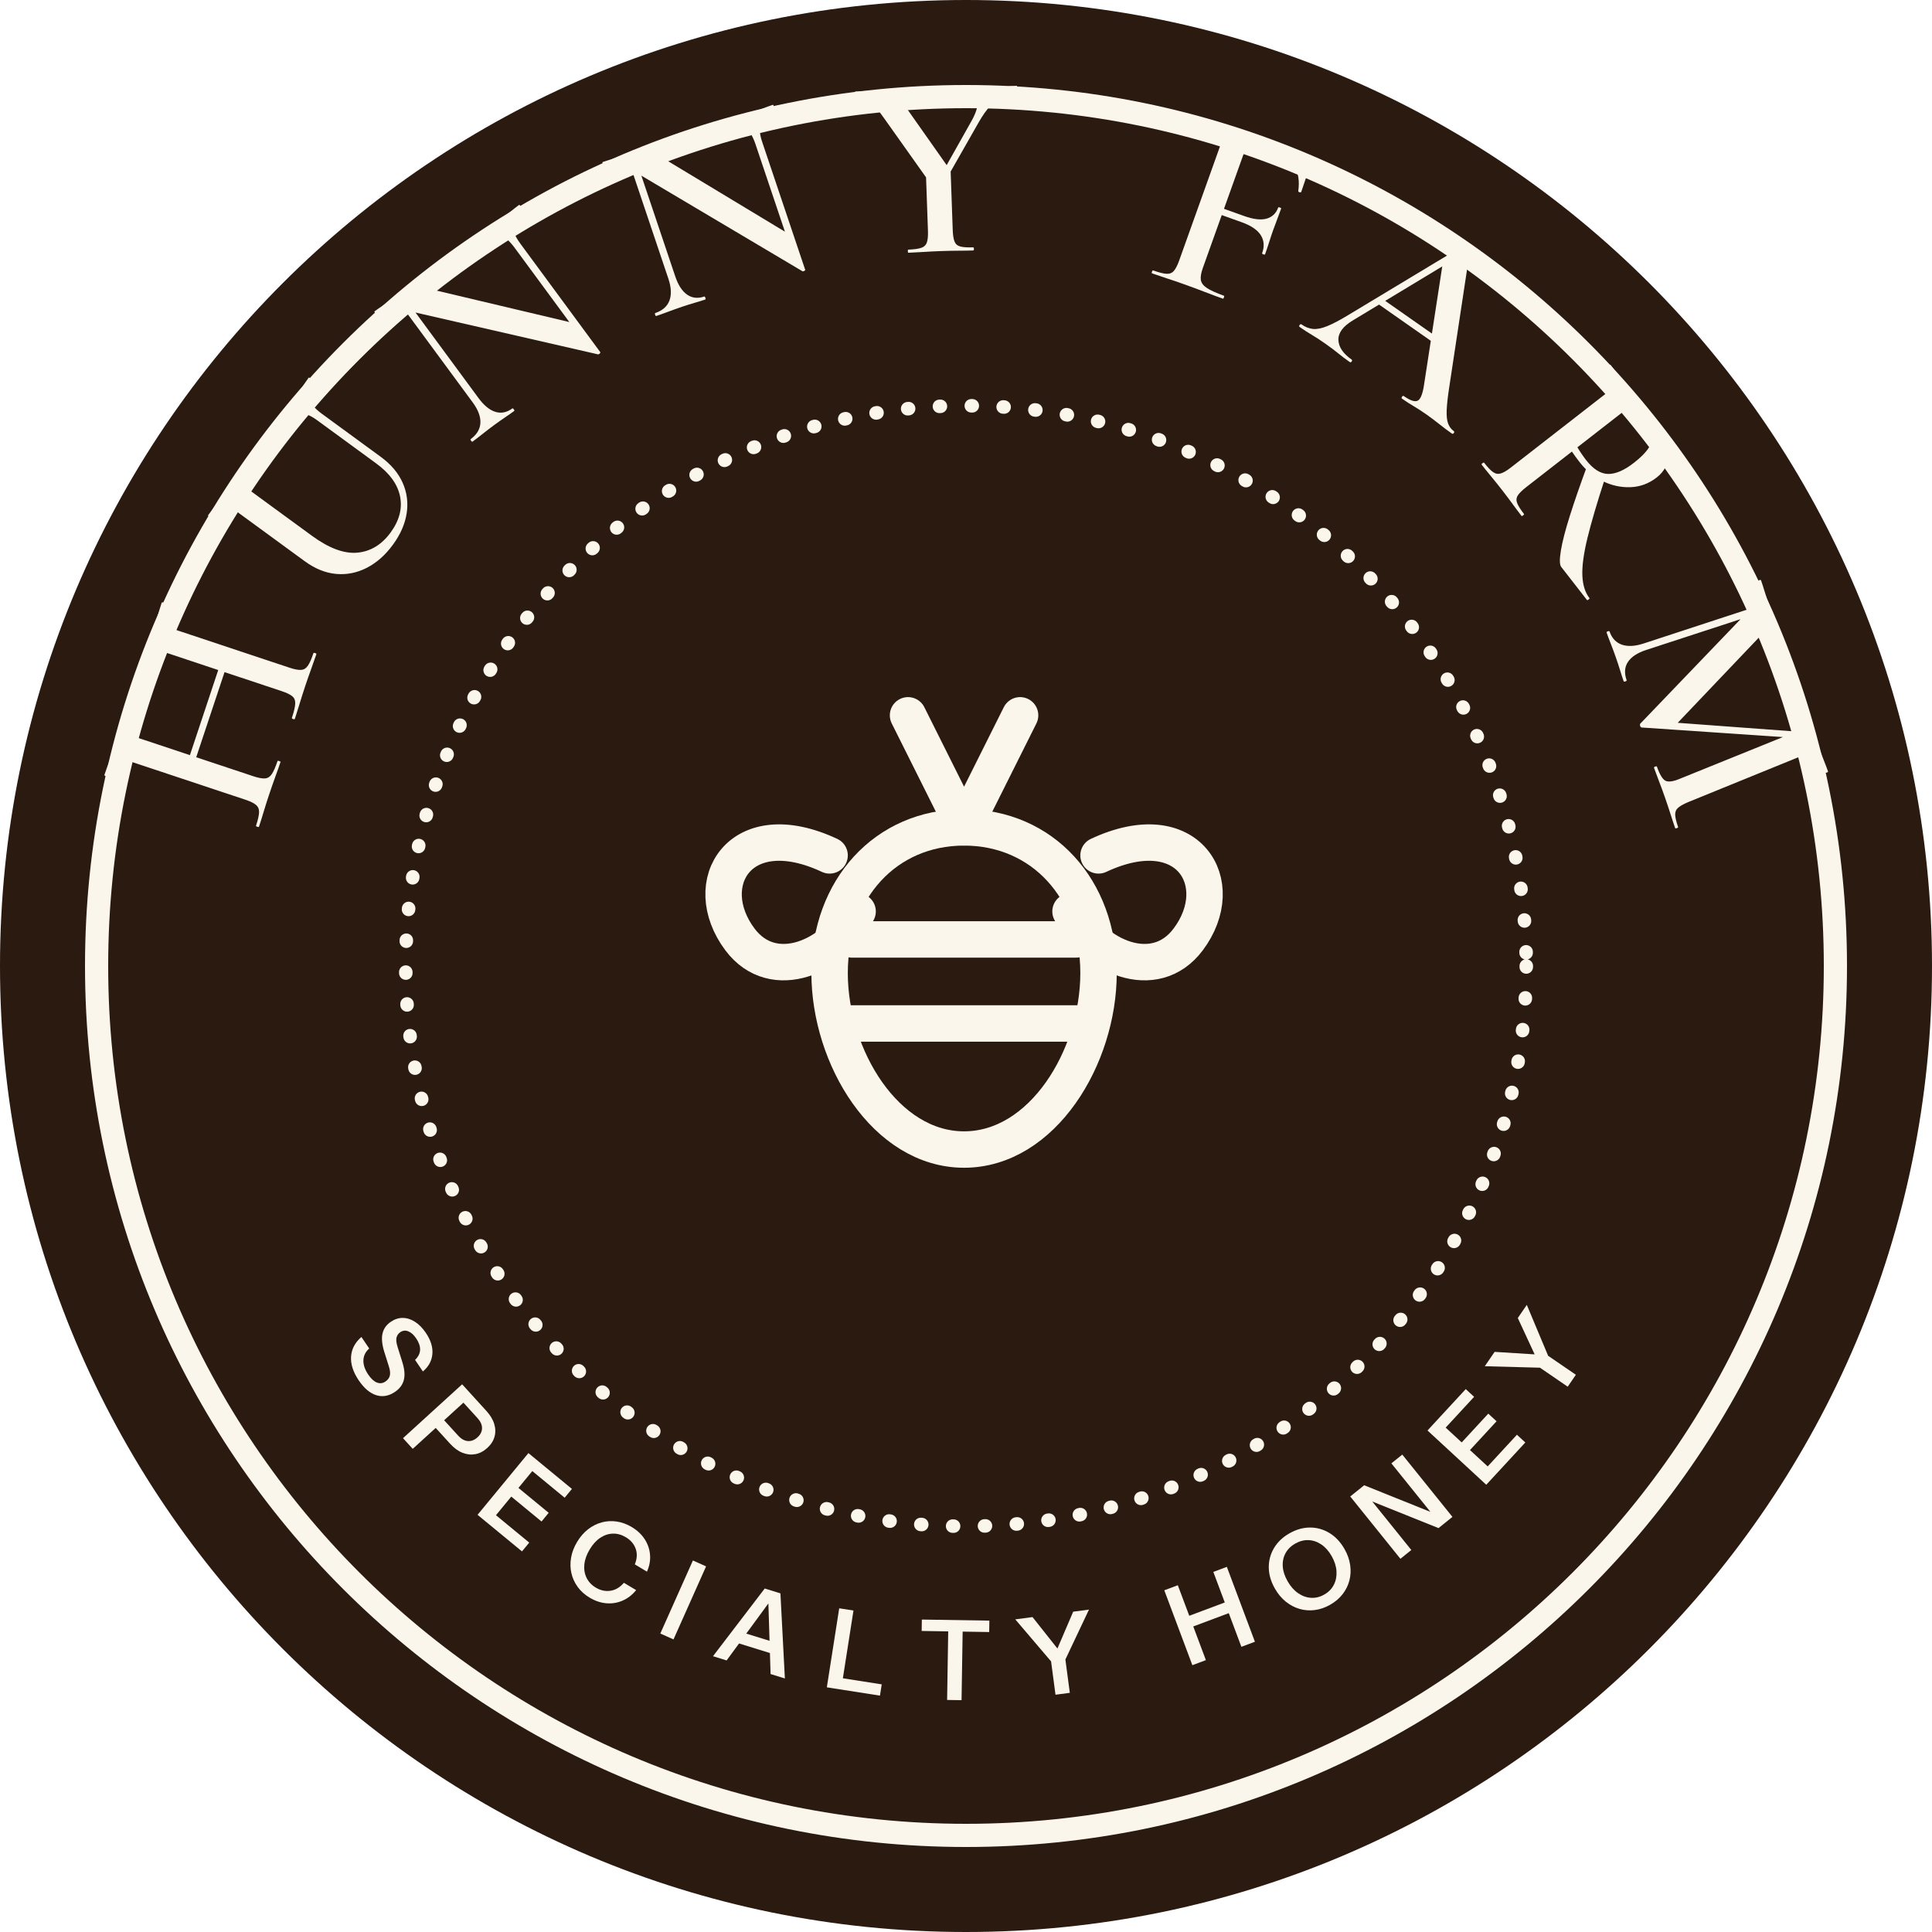
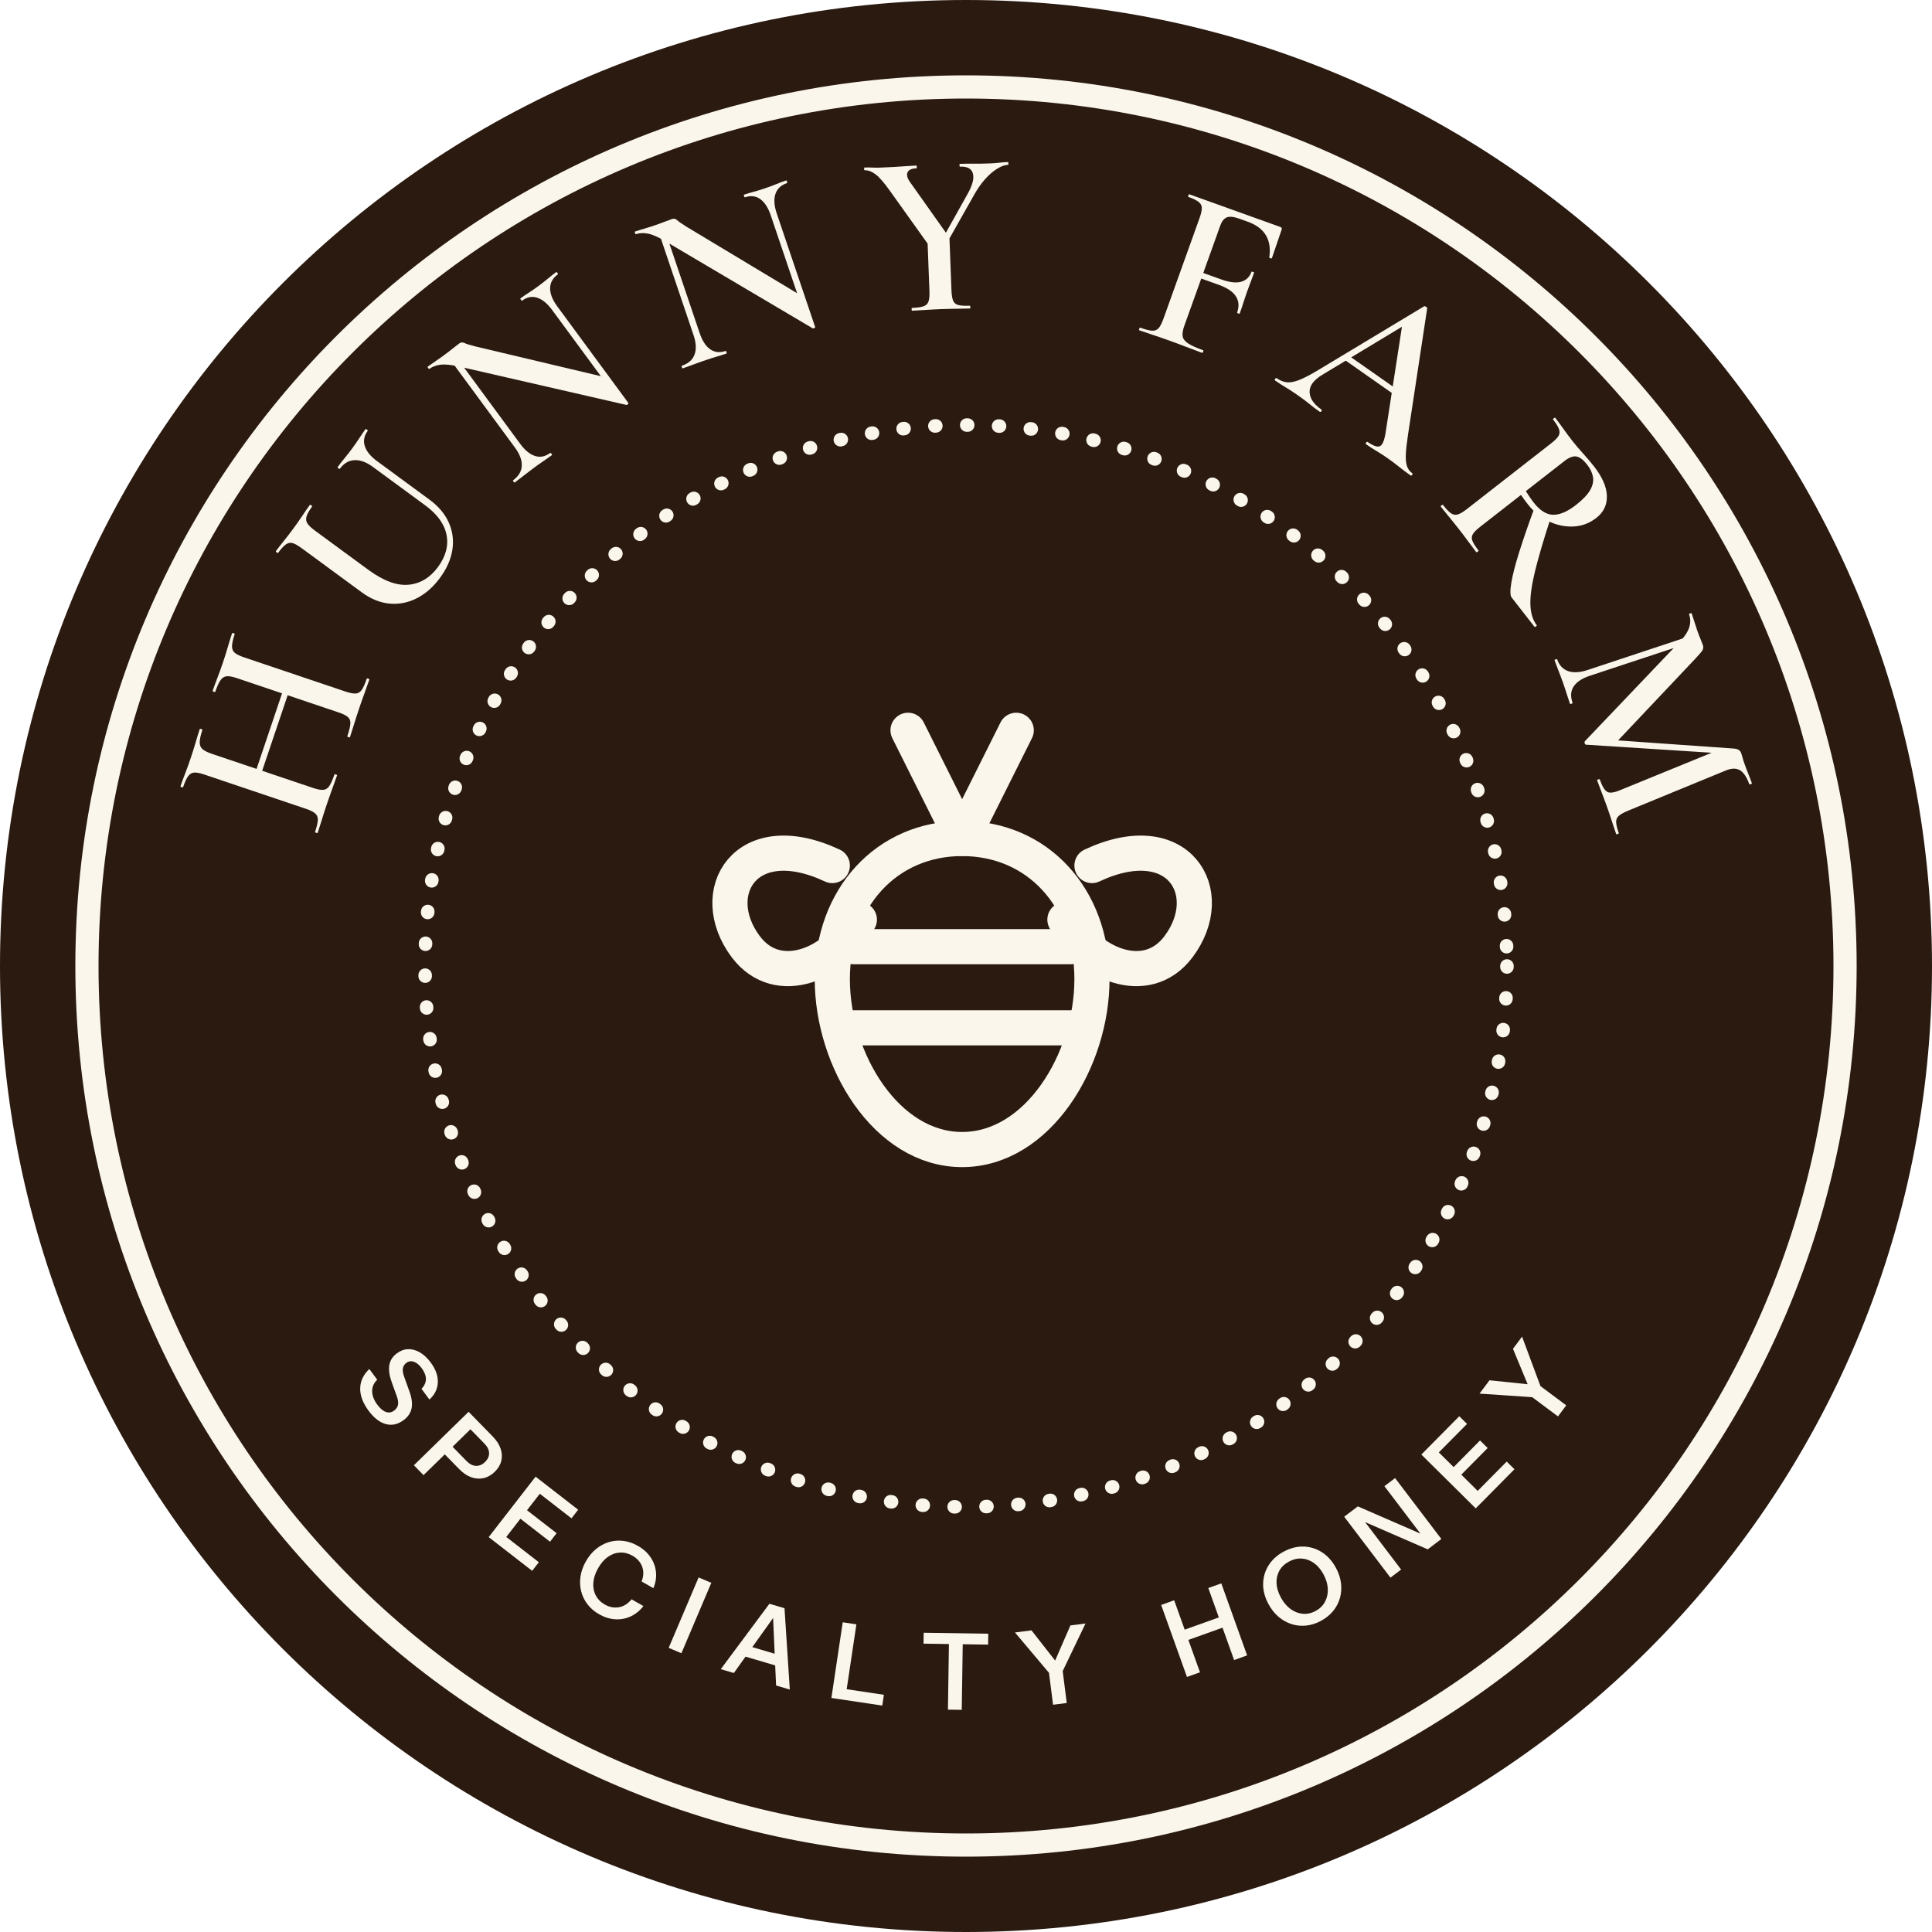
<svg xmlns="http://www.w3.org/2000/svg" viewBox="0 0 200 200" width="200" height="200">
  <circle cx="100" cy="100" r="100" fill="#2A1A10" />
-   <circle cx="100" cy="100" r="90" fill="none" stroke="#FAF6EC" stroke-width="2.4" />
-   <circle cx="100" cy="100" r="58" fill="none" stroke="#FAF6EC" stroke-width="1.4" stroke-dasharray="0.1 3.2" stroke-linecap="round" />
+   <circle cx="100" cy="100" r="91" fill="none" stroke="#FAF6EC" stroke-width="2.4" />
+   <circle cx="100" cy="100" r="56" fill="none" stroke="#FAF6EC" stroke-width="1.4" stroke-dasharray="0.1 3.2" stroke-linecap="round" />
  <g fill="#FAF6EC">
-     <path d="M17.362 67.621Q16.619 67.374 16.186 67.392Q15.753 67.411 15.445 67.823Q15.137 68.234 14.821 69.185Q14.796 69.262 14.642 69.21Q14.488 69.159 14.514 69.082Q14.729 68.436 15.043 67.619Q15.358 66.803 15.722 65.709Q16.019 64.815 16.27 63.931Q16.522 63.048 16.736 62.403Q16.762 62.326 16.916 62.377Q17.069 62.428 17.044 62.505Q16.751 63.385 16.742 63.883Q16.733 64.381 17.054 64.655Q17.375 64.929 18.118 65.176L29.98 69.123Q30.723 69.37 31.157 69.347Q31.592 69.325 31.87 68.916Q32.148 68.508 32.441 67.628Q32.466 67.551 32.62 67.602Q32.774 67.654 32.748 67.73Q32.534 68.375 32.218 69.238Q31.903 70.1 31.605 70.994Q31.242 72.088 30.991 72.926Q30.741 73.763 30.526 74.41Q30.5 74.487 30.347 74.436Q30.193 74.384 30.218 74.308Q30.535 73.357 30.561 72.852Q30.586 72.346 30.251 72.072Q29.915 71.798 29.172 71.551ZM19.881 79.689 19.227 79.472 22.957 68.259 23.611 68.476ZM25.431 82.796 13.569 78.85Q12.826 78.603 12.405 78.629Q11.983 78.656 11.696 79.048Q11.409 79.44 11.117 80.319Q11.094 80.389 10.94 80.338Q10.786 80.286 10.809 80.217Q11.026 79.565 11.338 78.755Q11.65 77.946 11.947 77.054Q12.313 75.954 12.557 75.091Q12.801 74.229 13.026 73.556Q13.043 73.504 13.196 73.556Q13.35 73.607 13.333 73.658Q13.025 74.584 13.025 75.098Q13.024 75.612 13.356 75.898Q13.687 76.185 14.43 76.432L26.241 80.361Q26.984 80.608 27.419 80.583Q27.855 80.557 28.14 80.128Q28.424 79.699 28.73 78.781Q28.747 78.73 28.901 78.781Q29.055 78.832 29.038 78.883Q28.804 79.586 28.5 80.412Q28.197 81.238 27.831 82.339Q27.532 83.237 27.278 84.086Q27.024 84.936 26.807 85.588Q26.79 85.639 26.636 85.588Q26.482 85.537 26.499 85.486Q26.798 84.587 26.818 84.1Q26.838 83.614 26.506 83.329Q26.174 83.044 25.431 82.796Z" />
-     <path d="M32.812 43.49Q31.687 42.668 30.682 42.715Q29.676 42.763 28.975 43.722Q28.939 43.771 28.808 43.676Q28.677 43.58 28.713 43.53Q29.099 43.004 29.541 42.468Q29.982 41.932 30.463 41.275Q30.876 40.71 31.247 40.134Q31.617 39.559 31.955 39.097Q31.987 39.054 32.117 39.149Q32.248 39.245 32.216 39.289Q31.579 40.16 31.878 41.08Q32.176 41.999 33.302 42.821L39.409 47.287Q41.004 48.453 41.678 49.964Q42.352 51.476 42.099 53.132Q41.846 54.788 40.673 56.392Q39.505 57.989 37.981 58.775Q36.456 59.56 34.799 59.413Q33.142 59.265 31.541 58.094L24.525 52.965Q23.893 52.502 23.49 52.389Q23.088 52.276 22.706 52.547Q22.324 52.819 21.811 53.52Q21.767 53.58 21.636 53.484Q21.506 53.389 21.549 53.329Q21.955 52.774 22.484 52.119Q23.014 51.463 23.574 50.697Q24.162 49.892 24.628 49.186Q25.095 48.48 25.48 47.953Q25.528 47.887 25.659 47.983Q25.789 48.079 25.742 48.144Q25.228 48.846 25.103 49.292Q24.977 49.739 25.214 50.101Q25.451 50.463 26.083 50.925L32.293 55.465Q34.943 57.403 36.997 57.211Q39.051 57.018 40.432 55.129Q41.795 53.266 41.413 51.383Q41.032 49.5 38.941 47.972Z" />
-     <path d="M48.935 41.658 41.229 31.194 41.865 30.793 49.54 41.213Q50.38 42.353 51.278 42.634Q52.177 42.915 53.042 42.278Q53.092 42.241 53.188 42.372Q53.284 42.502 53.235 42.539Q52.774 42.878 52.265 43.219Q51.756 43.56 51.165 43.995Q50.549 44.449 49.984 44.899Q49.42 45.348 48.922 45.715Q48.863 45.758 48.767 45.628Q48.67 45.498 48.73 45.454Q49.686 44.749 49.731 43.774Q49.775 42.799 48.935 41.658ZM62.136 36.449Q62.179 36.508 62.087 36.593Q61.994 36.679 61.934 36.689L42.501 32.235Q41.074 31.912 40.289 32.003Q39.505 32.095 38.967 32.491Q38.918 32.527 38.822 32.397Q38.726 32.266 38.775 32.23Q39.192 31.923 39.647 31.622Q40.101 31.32 40.469 31.05Q41.12 30.57 41.636 30.157Q42.151 29.743 42.439 29.531Q42.722 29.323 43.039 29.476Q43.355 29.628 44.335 29.879L59.712 33.522ZM53.854 25.204 62.136 36.449 61.062 36.224 53.266 25.638Q52.426 24.498 51.525 24.201Q50.625 23.905 49.759 24.543Q49.716 24.575 49.62 24.444Q49.524 24.314 49.567 24.282Q50.033 23.939 50.55 23.608Q51.067 23.278 51.658 22.843Q52.221 22.428 52.744 21.992Q53.268 21.557 53.728 21.217Q53.778 21.181 53.874 21.312Q53.97 21.442 53.92 21.478Q53.033 22.132 53.024 23.098Q53.015 24.064 53.854 25.204Z" />
-     <path d="M69.19 28.852 65.047 16.534 65.776 16.346 69.902 28.612Q70.353 29.955 71.123 30.496Q71.893 31.038 72.912 30.696Q72.97 30.676 73.022 30.829Q73.073 30.983 73.015 31.003Q72.473 31.185 71.884 31.354Q71.296 31.524 70.6 31.758Q69.875 32.002 69.2 32.258Q68.525 32.513 67.939 32.71Q67.869 32.734 67.817 32.58Q67.766 32.427 67.835 32.403Q68.961 32.024 69.301 31.109Q69.642 30.194 69.19 28.852ZM83.351 27.922Q83.374 27.992 83.26 28.045Q83.146 28.097 83.086 28.089L65.941 17.914Q64.681 17.17 63.906 17.018Q63.13 16.865 62.498 17.078Q62.439 17.098 62.388 16.944Q62.336 16.791 62.394 16.771Q62.885 16.606 63.41 16.458Q63.935 16.31 64.367 16.164Q65.134 15.907 65.751 15.67Q66.369 15.434 66.708 15.32Q67.04 15.208 67.295 15.45Q67.55 15.692 68.407 16.23L81.937 24.395ZM78.899 14.686 83.351 27.922 82.397 27.38 78.206 14.919Q77.754 13.577 76.987 13.019Q76.22 12.462 75.201 12.805Q75.15 12.822 75.098 12.669Q75.047 12.515 75.098 12.498Q75.647 12.314 76.24 12.157Q76.833 12 77.529 11.766Q78.191 11.543 78.823 11.288Q79.454 11.033 79.996 10.851Q80.054 10.831 80.106 10.985Q80.157 11.138 80.099 11.158Q79.054 11.509 78.751 12.426Q78.447 13.343 78.899 14.686Z" />
-     <path d="M97.234 18.452 100.592 12.486Q101.395 11.034 101.159 10.197Q100.923 9.36 99.677 9.404Q99.603 9.407 99.598 9.245Q99.592 9.083 99.665 9.08Q100.484 9.051 101.212 9.066Q101.939 9.081 103.14 9.038Q103.815 9.015 104.232 8.959Q104.649 8.904 105.242 8.883Q105.296 8.881 105.302 9.043Q105.308 9.205 105.254 9.207Q104.677 9.227 103.966 9.673Q103.255 10.119 102.574 10.879Q101.892 11.64 101.317 12.659L97.779 18.869ZM96.115 18.711 91.519 12.237Q90.491 10.769 89.827 10.272Q89.164 9.775 88.576 9.796Q88.495 9.799 88.489 9.637Q88.484 9.475 88.565 9.472Q88.984 9.457 89.443 9.482Q89.902 9.506 90.322 9.491Q91.07 9.465 91.87 9.423Q92.67 9.381 93.382 9.329Q94.095 9.277 94.573 9.26Q94.627 9.258 94.633 9.42Q94.638 9.582 94.584 9.584Q93.713 9.615 93.54 10.079Q93.367 10.544 93.862 11.219L98.224 17.413ZM95.843 17.725 98.399 17.392 98.626 23.814Q98.654 24.597 98.811 24.996Q98.967 25.396 99.406 25.516Q99.846 25.635 100.734 25.604Q100.815 25.601 100.821 25.763Q100.826 25.925 100.745 25.928Q100.066 25.952 99.234 25.954Q98.401 25.956 97.406 25.991Q96.457 26.025 95.589 26.083Q94.722 26.14 94.043 26.164Q93.981 26.166 93.976 26.005Q93.97 25.843 94.031 25.84Q94.92 25.809 95.363 25.658Q95.806 25.508 95.948 25.097Q96.089 24.687 96.062 23.905Z" />
-     <path d="M119.268 28.301Q119.198 28.276 119.253 28.124Q119.307 27.971 119.377 27.996Q120.269 28.315 120.751 28.344Q121.234 28.373 121.517 28.044Q121.8 27.715 122.064 26.978L126.273 15.207Q126.537 14.47 126.531 14.052Q126.525 13.634 126.166 13.348Q125.807 13.062 124.97 12.763Q124.9 12.738 124.955 12.585Q125.01 12.433 125.079 12.457L135.662 16.242Q135.91 16.331 135.828 16.559L134.7 19.875Q134.679 19.933 134.542 19.905Q134.404 19.876 134.395 19.787Q134.619 18.23 133.985 17.199Q133.351 16.168 131.9 15.65L130.865 15.279Q129.934 14.947 129.445 15.136Q128.956 15.326 128.681 16.097L124.517 27.741Q124.244 28.503 124.31 28.971Q124.376 29.439 124.934 29.811Q125.492 30.183 126.699 30.614Q126.757 30.635 126.702 30.788Q126.648 30.94 126.59 30.919Q125.74 30.615 124.758 30.236Q123.777 29.856 122.493 29.397Q121.606 29.08 120.76 28.806Q119.915 28.532 119.268 28.301ZM130.657 26.208Q131.033 25.156 130.511 24.339Q129.99 23.522 128.518 22.996L125.323 21.853L125.555 21.204L128.796 22.363Q130.247 22.882 131.122 22.632Q131.996 22.382 132.32 21.479Q132.338 21.428 132.49 21.482Q132.643 21.537 132.625 21.588Q132.328 22.417 132.153 22.865Q131.979 23.314 131.802 23.808Q131.582 24.423 131.396 25.025Q131.209 25.626 130.962 26.317Q130.937 26.386 130.785 26.332Q130.632 26.277 130.657 26.208Z" />
-     <path d="M142.336 31.233 143.022 30.881 149.215 35.218 148.979 35.884ZM150.487 44.619Q150.592 44.692 150.499 44.825Q150.406 44.958 150.302 44.885Q149.65 44.428 148.981 43.894Q148.311 43.359 147.666 42.907Q146.932 42.393 146.363 42.061Q145.795 41.729 145.133 41.266Q145.045 41.204 145.138 41.071Q145.231 40.938 145.319 41Q146.317 41.699 146.759 41.478Q147.2 41.257 147.413 39.854L149.356 27.226L151.295 26.375L140.025 33.18Q138.507 34.104 138.552 35.198Q138.597 36.293 139.908 37.211Q140.019 37.289 139.926 37.421Q139.833 37.554 139.723 37.477Q139.059 37.012 138.537 36.581Q138.015 36.149 137.175 35.561Q136.337 34.974 135.798 34.663Q135.259 34.351 134.532 33.842Q134.443 33.78 134.536 33.647Q134.629 33.514 134.718 33.576Q135.315 33.995 135.921 34.053Q136.527 34.112 137.399 33.759Q138.271 33.405 139.627 32.581L151.876 25.2Q151.951 25.153 152.112 25.254Q152.273 25.355 152.238 25.453L150.012 40.166Q149.796 41.591 149.76 42.473Q149.724 43.354 149.911 43.85Q150.097 44.346 150.487 44.619Z" />
-     <path d="M161.615 58.685Q161.357 58.353 161.584 56.979Q161.812 55.604 162.518 53.371Q163.224 51.139 164.314 48.187L166.159 49.485Q164.935 53.231 164.341 55.659Q163.747 58.087 163.805 59.566Q163.862 61.045 164.539 61.915Q164.577 61.964 164.449 62.063Q164.321 62.163 164.284 62.114Q163.237 60.769 162.578 59.922Q161.919 59.076 161.615 58.685ZM171.222 43.421Q172.679 45.293 172.725 46.867Q172.77 48.44 171.497 49.431Q170.275 50.381 168.782 50.433Q167.289 50.485 165.903 49.802Q164.516 49.119 163.548 47.875Q163.339 47.606 163.116 47.307Q162.893 47.008 162.724 46.747L157.974 50.444Q157.356 50.925 157.124 51.286Q156.891 51.647 157.054 52.076Q157.217 52.505 157.763 53.206Q157.8 53.255 157.673 53.354Q157.545 53.454 157.507 53.405Q157.085 52.863 156.592 52.185Q156.098 51.507 155.482 50.715Q154.903 49.971 154.355 49.31Q153.806 48.649 153.384 48.106Q153.339 48.048 153.466 47.949Q153.594 47.849 153.639 47.907Q154.185 48.609 154.561 48.872Q154.937 49.135 155.355 49.012Q155.772 48.89 156.39 48.409L166.256 40.732Q166.874 40.251 167.094 39.895Q167.313 39.539 167.163 39.105Q167.013 38.671 166.467 37.969Q166.43 37.921 166.557 37.821Q166.685 37.722 166.723 37.77Q167.14 38.307 167.628 38.999Q168.115 39.691 168.694 40.435Q169.232 41.126 169.957 41.927Q170.683 42.728 171.222 43.421ZM169.126 47.921Q170.354 46.966 170.797 46.159Q171.239 45.353 171.101 44.633Q170.963 43.914 170.429 43.227Q169.784 42.399 169.199 42.282Q168.613 42.165 167.797 42.8L163.291 46.306Q163.487 46.633 163.733 46.993Q163.979 47.354 164.183 47.615Q165.284 49.031 166.453 49.062Q167.621 49.092 169.126 47.921Z" />
-     <path d="M170.162 66.609 182.515 62.564 182.706 63.272 170.4 67.288Q169.054 67.731 168.527 68.52Q167.999 69.31 168.388 70.417Q168.412 70.487 168.259 70.54Q168.106 70.594 168.082 70.525Q167.885 69.964 167.704 69.366Q167.523 68.767 167.266 68.035Q167 67.276 166.752 66.65Q166.504 66.025 166.313 65.478Q166.288 65.409 166.441 65.355Q166.594 65.302 166.618 65.371Q166.987 66.423 167.902 66.738Q168.817 67.052 170.162 66.609ZM173.718 85.62Q173.739 85.678 173.586 85.732Q173.433 85.785 173.413 85.727Q173.185 85.079 172.925 84.254Q172.664 83.428 172.35 82.532Q172.034 81.631 171.737 80.867Q171.441 80.103 171.22 79.475Q171.196 79.406 171.349 79.352Q171.502 79.299 171.526 79.368Q171.954 80.587 172.408 80.821Q172.862 81.056 173.933 80.603L185.396 75.965L187.535 76.501L169.961 75.312Q169.85 75.322 169.791 75.153Q169.731 74.984 169.816 74.897L181.027 63.217Q182.511 61.657 181.994 60.18Q181.969 60.111 182.122 60.057Q182.275 60.004 182.3 60.073Q182.472 60.566 182.638 61.119Q182.803 61.672 182.934 62.044Q183.136 62.623 183.318 63.058Q183.499 63.493 183.585 63.739Q183.71 64.095 183.53 64.377Q183.351 64.658 182.671 65.375L173.458 75.054L171.113 74.635L187.105 75.817Q187.492 75.845 187.705 75.972Q187.919 76.099 188.01 76.358Q188.087 76.578 188.157 76.86Q188.227 77.142 188.357 77.51Q188.628 78.283 188.838 78.802Q189.049 79.321 189.235 79.854Q189.26 79.923 189.107 79.977Q188.954 80.03 188.93 79.961Q188.511 78.768 187.877 78.363Q187.243 77.959 186.225 78.365L174.783 83.024Q174.059 83.328 173.728 83.609Q173.398 83.89 173.414 84.345Q173.431 84.8 173.718 85.62Z" />
-     <path d="M37.142 142.903Q36.269 141.614 36.341 140.443Q36.413 139.271 37.413 138.403L38.221 139.597Q37.644 140.104 37.62 140.814Q37.597 141.525 38.122 142.299Q38.556 142.94 39.018 143.12Q39.481 143.3 39.896 143.018Q40.274 142.762 40.358 142.395Q40.443 142.027 40.252 141.439L39.784 139.955Q39.429 138.816 39.595 138.059Q39.761 137.303 40.465 136.826Q41.062 136.422 41.704 136.431Q42.347 136.44 42.962 136.834Q43.576 137.228 44.079 137.97Q44.853 139.113 44.759 140.172Q44.664 141.232 43.777 141.972L42.968 140.779Q43.471 140.285 43.488 139.73Q43.506 139.174 43.084 138.552Q42.706 137.993 42.267 137.818Q41.829 137.643 41.445 137.903Q41.137 138.112 41.048 138.459Q40.96 138.806 41.16 139.444L41.636 140.959Q41.997 142.086 41.809 142.838Q41.622 143.59 40.892 144.084Q39.921 144.742 38.941 144.427Q37.961 144.112 37.142 142.903Z" />
-     <path d="M41.72 148.879 47.84 143.302 50.345 146.051Q50.956 146.722 51.163 147.41Q51.37 148.098 51.19 148.737Q51.009 149.376 50.443 149.892Q49.876 150.409 49.214 150.533Q48.551 150.656 47.88 150.392Q47.208 150.127 46.601 149.461L44.882 147.574L45.755 146.779L47.425 148.612Q47.905 149.139 48.435 149.178Q48.965 149.216 49.43 148.792Q49.895 148.369 49.9 147.846Q49.906 147.322 49.423 146.792L47.974 145.203L42.727 149.984Z" />
-     <path d="M49.437 156.814 54.701 150.423 55.855 151.373 50.591 157.765ZM49.988 157.268 50.738 156.356 54.786 159.69 54.035 160.601ZM52.325 154.43 53.065 153.53 56.8 156.606 56.059 157.506ZM54.501 151.788 55.252 150.876 59.205 154.132 58.454 155.044Z" />
-     <path d="M61.035 165.386Q60.279 164.932 59.802 164.278Q59.325 163.623 59.15 162.85Q58.974 162.076 59.118 161.248Q59.261 160.42 59.74 159.621Q60.219 158.822 60.872 158.313Q61.526 157.805 62.287 157.597Q63.048 157.39 63.847 157.509Q64.645 157.627 65.408 158.085Q66.259 158.595 66.74 159.34Q67.221 160.084 67.292 160.953Q67.363 161.823 66.973 162.697L65.717 161.944Q66.071 161.07 65.807 160.329Q65.543 159.588 64.791 159.136Q64.136 158.744 63.452 158.76Q62.767 158.777 62.145 159.188Q61.523 159.599 61.046 160.395Q60.565 161.197 60.491 161.955Q60.416 162.713 60.722 163.336Q61.027 163.96 61.678 164.35Q62.411 164.789 63.192 164.676Q63.973 164.563 64.585 163.849L65.854 164.609Q65.246 165.354 64.443 165.699Q63.639 166.044 62.761 165.969Q61.883 165.894 61.035 165.386Z" />
-     <path d="M68.356 169.103 71.729 161.541 73.094 162.15 69.721 169.712Z" />
-     <path d="M73.809 171.45 79.165 164.441 80.395 164.822 75.219 171.887ZM79.77 173.296 79.498 164.544 80.79 164.944 81.25 173.754ZM76.272 168.806 80.608 170.148 80.254 171.291 75.919 169.949Z" />
-     <path d="M85.594 174.67 86.875 166.49 88.352 166.721 87.071 174.901ZM86.298 174.78 86.481 173.614 91.275 174.365 91.093 175.532Z" />
-     <path d="M98.045 175.979 98.158 168.88 95.41 168.836 95.429 167.656 102.42 167.767 102.401 168.948 99.653 168.904 99.54 176.002Z" />
-     <path d="M109.265 175.437 108.807 171.986 105.101 167.637 106.887 167.4 109.958 171.277 109.152 171.384 111.097 166.841 112.731 166.624 110.289 171.79 110.747 175.24Z" />
-     <path d="M123.433 172.38 120.527 164.626 121.927 164.102 124.833 171.855ZM128.508 170.478 125.603 162.724 127.003 162.2 129.908 169.953ZM122.38 167.539 127.42 165.65 127.834 166.756 122.794 168.644Z" />
-     <path d="M137.701 166.122Q136.918 166.568 136.106 166.672Q135.293 166.776 134.527 166.553Q133.76 166.33 133.103 165.801Q132.445 165.271 131.976 164.448Q131.356 163.359 131.344 162.271Q131.333 161.184 131.883 160.256Q132.433 159.329 133.476 158.735Q134.538 158.129 135.613 158.13Q136.688 158.13 137.623 158.696Q138.559 159.261 139.182 160.353Q139.647 161.169 139.768 162.005Q139.889 162.84 139.689 163.612Q139.489 164.383 138.985 165.03Q138.48 165.678 137.701 166.122ZM137.087 165.069Q137.763 164.683 138.083 164.049Q138.403 163.414 138.352 162.644Q138.302 161.874 137.852 161.085Q137.407 160.306 136.785 159.884Q136.163 159.462 135.464 159.433Q134.766 159.403 134.08 159.794Q133.4 160.181 133.072 160.797Q132.743 161.412 132.791 162.155Q132.839 162.897 133.289 163.686Q133.745 164.486 134.376 164.922Q135.007 165.359 135.712 165.405Q136.418 165.45 137.087 165.069Z" />
-     <path d="M144.97 161.365 139.777 154.915 141.219 153.754 148.878 156.83 148.612 157.172 144.035 151.487 145.164 150.579 150.356 157.028 148.914 158.189 141.255 155.113 141.521 154.771 146.099 160.456Z" />
-     <path d="M153.857 153.701 147.775 148.084 148.789 146.985 154.872 152.603ZM154.341 153.178 153.474 152.377 157.032 148.524 157.899 149.325ZM151.641 150.684 150.784 149.893 154.067 146.339 154.923 147.13ZM149.126 148.361 148.258 147.56 151.733 143.798 152.6 144.599Z" />
-     <path d="M162.289 143.55 159.417 141.584 153.705 141.431 154.723 139.945 159.659 140.253 159.2 140.924 157.122 136.44 158.054 135.08 160.262 140.35 163.134 142.316Z" />
+     <path d="M24.556 70.21Q23.896 69.987 23.512 70.002Q23.127 70.017 22.852 70.382Q22.577 70.747 22.292 71.59Q22.269 71.659 22.133 71.613Q21.996 71.567 22.019 71.498Q22.213 70.924 22.495 70.2Q22.777 69.475 23.105 68.504Q23.373 67.711 23.599 66.926Q23.826 66.142 24.019 65.569Q24.042 65.501 24.178 65.547Q24.315 65.593 24.292 65.661Q24.028 66.442 24.018 66.885Q24.008 67.327 24.293 67.572Q24.578 67.817 25.237 68.039L35.767 71.59Q36.426 71.813 36.812 71.794Q37.198 71.776 37.447 71.413Q37.696 71.051 37.959 70.271Q37.982 70.202 38.119 70.248Q38.255 70.294 38.232 70.363Q38.039 70.935 37.756 71.7Q37.472 72.466 37.205 73.259Q36.877 74.23 36.652 74.974Q36.426 75.718 36.233 76.292Q36.21 76.36 36.073 76.314Q35.937 76.268 35.96 76.2Q36.244 75.356 36.269 74.907Q36.294 74.458 35.997 74.213Q35.699 73.968 35.04 73.746ZM26.751 80.946 26.171 80.75 29.527 70.797 30.108 70.993ZM31.673 83.728 21.144 80.177Q20.484 79.955 20.11 79.977Q19.735 79.999 19.478 80.347Q19.222 80.694 18.959 81.474Q18.938 81.536 18.802 81.49Q18.665 81.444 18.686 81.382Q18.881 80.803 19.161 80.085Q19.442 79.367 19.708 78.575Q20.038 77.598 20.258 76.833Q20.478 76.067 20.68 75.469Q20.695 75.424 20.832 75.47Q20.968 75.516 20.953 75.561Q20.676 76.383 20.674 76.84Q20.671 77.297 20.965 77.553Q21.259 77.808 21.918 78.031L32.402 81.566Q33.062 81.789 33.449 81.767Q33.836 81.746 34.091 81.366Q34.346 80.986 34.621 80.171Q34.636 80.125 34.772 80.171Q34.909 80.217 34.894 80.263Q34.683 80.887 34.41 81.62Q34.138 82.353 33.808 83.33Q33.54 84.127 33.311 84.881Q33.081 85.636 32.886 86.215Q32.871 86.26 32.734 86.214Q32.598 86.168 32.613 86.123Q32.883 85.324 32.902 84.892Q32.921 84.46 32.627 84.205Q32.333 83.95 31.673 83.728Z" />
+     <path d="M38.593 48.328Q37.594 47.595 36.7 47.635Q35.806 47.675 35.181 48.527Q35.149 48.571 35.033 48.485Q34.917 48.4 34.949 48.356Q35.292 47.888 35.686 47.413Q36.08 46.938 36.509 46.354Q36.876 45.853 37.207 45.342Q37.538 44.831 37.838 44.422Q37.867 44.383 37.983 44.468Q38.099 44.553 38.071 44.592Q37.502 45.366 37.766 46.183Q38.03 47.001 39.029 47.734L44.449 51.715Q45.865 52.755 46.461 54.099Q47.057 55.444 46.829 56.916Q46.601 58.387 45.556 59.811Q44.515 61.229 43.158 61.924Q41.801 62.619 40.328 62.485Q38.856 62.351 37.435 61.307L31.208 56.734Q30.647 56.322 30.29 56.221Q29.932 56.12 29.592 56.36Q29.252 56.6 28.794 57.223Q28.756 57.276 28.64 57.191Q28.523 57.105 28.562 57.053Q28.924 56.56 29.396 55.979Q29.868 55.397 30.367 54.716Q30.891 54.003 31.307 53.376Q31.723 52.749 32.066 52.281Q32.109 52.223 32.225 52.308Q32.341 52.393 32.299 52.451Q31.841 53.074 31.729 53.471Q31.616 53.868 31.826 54.19Q32.036 54.512 32.597 54.924L38.108 58.971Q40.461 60.699 42.287 60.532Q44.113 60.365 45.344 58.688Q46.558 57.035 46.223 55.36Q45.888 53.686 44.032 52.323Z" />
+     <path d="M53.309 46.336 46.461 37.033 47.027 36.676 53.846 45.941Q54.592 46.955 55.391 47.205Q56.189 47.455 56.959 46.888Q57.003 46.856 57.088 46.972Q57.174 47.088 57.13 47.12Q56.721 47.421 56.268 47.725Q55.816 48.028 55.29 48.414Q54.742 48.818 54.24 49.217Q53.738 49.616 53.295 49.942Q53.243 49.981 53.157 49.865Q53.072 49.749 53.125 49.71Q53.975 49.084 54.015 48.217Q54.055 47.35 53.309 46.336ZM65.044 41.71Q65.083 41.762 65 41.838Q64.918 41.914 64.865 41.923L47.592 37.959Q46.324 37.671 45.626 37.752Q44.929 37.833 44.451 38.185Q44.407 38.217 44.321 38.101Q44.236 37.985 44.28 37.953Q44.651 37.68 45.055 37.412Q45.459 37.145 45.786 36.904Q46.365 36.478 46.823 36.111Q47.282 35.744 47.538 35.555Q47.789 35.37 48.07 35.506Q48.352 35.642 49.223 35.865L62.89 39.107ZM57.686 31.712 65.044 41.71 64.09 41.51 57.162 32.097Q56.416 31.084 55.616 30.82Q54.816 30.556 54.046 31.123Q54.007 31.151 53.922 31.035Q53.836 30.92 53.875 30.891Q54.29 30.586 54.749 30.292Q55.209 29.999 55.734 29.612Q56.235 29.244 56.7 28.857Q57.165 28.469 57.575 28.168Q57.619 28.136 57.704 28.252Q57.789 28.368 57.745 28.4Q56.956 28.981 56.948 29.84Q56.94 30.698 57.686 31.712Z" />
+     <path d="M71.797 34.697 68.096 23.754 68.744 23.586 72.429 34.483Q72.833 35.676 73.518 36.156Q74.203 36.637 75.108 36.331Q75.16 36.313 75.206 36.45Q75.252 36.586 75.2 36.604Q74.719 36.766 74.196 36.918Q73.672 37.07 73.055 37.279Q72.41 37.497 71.811 37.725Q71.211 37.953 70.69 38.129Q70.628 38.15 70.582 38.013Q70.536 37.877 70.598 37.856Q71.598 37.518 71.899 36.704Q72.2 35.89 71.797 34.697ZM84.383 33.85Q84.404 33.912 84.302 33.959Q84.201 34.006 84.148 33.999L68.893 24.98Q67.772 24.32 67.082 24.186Q66.393 24.052 65.831 24.242Q65.779 24.259 65.733 24.123Q65.687 23.986 65.739 23.969Q66.175 23.821 66.641 23.689Q67.107 23.557 67.492 23.427Q68.172 23.196 68.721 22.986Q69.269 22.775 69.571 22.673Q69.866 22.573 70.093 22.788Q70.32 23.002 71.082 23.479L83.121 30.717ZM80.406 22.091 84.383 33.85 83.535 33.37 79.791 22.299Q79.387 21.107 78.705 20.613Q78.022 20.119 77.117 20.425Q77.071 20.44 77.025 20.304Q76.979 20.168 77.024 20.152Q77.512 19.987 78.039 19.847Q78.566 19.707 79.184 19.498Q79.773 19.299 80.334 19.071Q80.894 18.843 81.376 18.68Q81.428 18.663 81.474 18.799Q81.52 18.936 81.468 18.953Q80.54 19.267 80.271 20.083Q80.003 20.899 80.406 22.091Z" />
+     <path d="M97.244 25.3 100.213 19.988Q100.923 18.695 100.711 17.952Q100.499 17.208 99.392 17.251Q99.326 17.253 99.321 17.109Q99.315 16.965 99.381 16.963Q100.109 16.935 100.755 16.946Q101.402 16.958 102.469 16.917Q103.069 16.894 103.439 16.844Q103.81 16.794 104.337 16.773Q104.385 16.772 104.391 16.915Q104.396 17.059 104.348 17.061Q103.836 17.081 103.205 17.479Q102.574 17.877 101.97 18.555Q101.367 19.232 100.858 20.14L97.729 25.669ZM96.249 25.533 92.148 19.79Q91.23 18.488 90.639 18.048Q90.048 17.608 89.525 17.628Q89.453 17.631 89.448 17.487Q89.442 17.343 89.514 17.34Q89.887 17.326 90.295 17.347Q90.704 17.367 91.077 17.353Q91.742 17.327 92.452 17.288Q93.163 17.249 93.796 17.201Q94.43 17.152 94.855 17.136Q94.903 17.134 94.908 17.278Q94.914 17.422 94.866 17.424Q94.091 17.454 93.938 17.867Q93.786 18.281 94.228 18.879L98.121 24.374ZM96.006 24.658 98.277 24.355 98.495 30.062Q98.522 30.758 98.662 31.113Q98.803 31.468 99.193 31.573Q99.584 31.678 100.374 31.648Q100.446 31.645 100.451 31.789Q100.457 31.933 100.385 31.936Q99.781 31.959 99.041 31.963Q98.301 31.967 97.416 32.001Q96.573 32.033 95.802 32.087Q95.031 32.14 94.427 32.163Q94.373 32.166 94.367 32.022Q94.362 31.878 94.416 31.876Q95.206 31.845 95.6 31.71Q95.993 31.575 96.118 31.21Q96.243 30.845 96.216 30.15Z" />
+     <path d="M117.943 34.193Q117.881 34.171 117.93 34.036Q117.979 33.9 118.04 33.922Q118.833 34.207 119.262 34.233Q119.691 34.26 119.943 33.967Q120.195 33.675 120.43 33.02L124.182 22.561Q124.417 21.906 124.412 21.535Q124.408 21.163 124.089 20.908Q123.769 20.654 123.026 20.387Q122.964 20.365 123.013 20.229Q123.061 20.094 123.123 20.116L132.527 23.49Q132.747 23.569 132.674 23.772L131.668 26.718Q131.65 26.769 131.528 26.744Q131.406 26.719 131.397 26.639Q131.598 25.256 131.035 24.339Q130.472 23.422 129.184 22.959L128.263 22.629Q127.437 22.333 127.002 22.501Q126.567 22.67 126.321 23.354L122.609 33.7Q122.366 34.378 122.424 34.794Q122.483 35.21 122.978 35.541Q123.474 35.872 124.547 36.257Q124.598 36.275 124.549 36.411Q124.501 36.546 124.449 36.528Q123.694 36.257 122.822 35.918Q121.95 35.58 120.809 35.171Q120.02 34.888 119.269 34.644Q118.518 34.4 117.943 34.193ZM128.069 32.344Q128.404 31.409 127.941 30.682Q127.478 29.955 126.17 29.486L123.332 28.468L123.538 27.891L126.418 28.924Q127.707 29.387 128.485 29.166Q129.263 28.944 129.551 28.141Q129.567 28.096 129.703 28.145Q129.838 28.193 129.822 28.238Q129.558 28.975 129.402 29.374Q129.246 29.772 129.089 30.211Q128.893 30.758 128.726 31.292Q128.56 31.827 128.34 32.441Q128.318 32.502 128.182 32.454Q128.047 32.405 128.069 32.344Z" />
+     <path d="M138.935 37.071 139.546 36.759 145.049 40.616 144.839 41.209ZM146.176 48.974Q146.269 49.039 146.186 49.157Q146.103 49.274 146.011 49.209Q145.432 48.804 144.837 48.328Q144.242 47.852 143.669 47.451Q143.017 46.994 142.511 46.698Q142.006 46.402 141.418 45.99Q141.34 45.935 141.422 45.817Q141.505 45.699 141.583 45.755Q142.47 46.376 142.863 46.18Q143.256 45.984 143.445 44.737L145.177 33.513L146.901 32.757L136.881 38.801Q135.531 39.621 135.57 40.595Q135.61 41.568 136.775 42.384Q136.874 42.453 136.791 42.571Q136.708 42.689 136.61 42.62Q136.021 42.207 135.557 41.823Q135.093 41.44 134.346 40.916Q133.601 40.394 133.123 40.117Q132.644 39.84 131.998 39.387Q131.919 39.332 132.002 39.214Q132.084 39.096 132.163 39.151Q132.693 39.523 133.232 39.576Q133.771 39.628 134.546 39.314Q135.322 39 136.527 38.269L147.418 31.712Q147.485 31.671 147.628 31.761Q147.771 31.851 147.739 31.938L145.755 45.015Q145.563 46.282 145.53 47.065Q145.498 47.849 145.664 48.29Q145.829 48.73 146.176 48.974Z" />
+     <path d="M156.48 61.847Q156.25 61.552 156.451 60.33Q156.652 59.108 157.277 57.123Q157.902 55.138 158.868 52.513L160.51 53.665Q159.425 56.996 158.899 59.155Q158.374 61.314 158.427 62.628Q158.48 63.943 159.082 64.716Q159.116 64.759 159.002 64.847Q158.889 64.936 158.855 64.893Q157.924 63.698 157.337 62.946Q156.751 62.194 156.48 61.847ZM165.004 48.269Q166.301 49.932 166.343 51.331Q166.385 52.729 165.255 53.611Q164.169 54.457 162.842 54.505Q161.515 54.552 160.282 53.946Q159.049 53.341 158.187 52.236Q158.001 51.997 157.802 51.732Q157.604 51.466 157.454 51.235L153.235 54.525Q152.686 54.953 152.48 55.275Q152.274 55.596 152.419 55.977Q152.564 56.358 153.05 56.981Q153.084 57.024 152.97 57.113Q152.856 57.201 152.823 57.158Q152.447 56.677 152.008 56.074Q151.569 55.472 151.02 54.769Q150.505 54.108 150.017 53.521Q149.528 52.934 149.152 52.452Q149.112 52.4 149.226 52.312Q149.339 52.223 149.38 52.275Q149.865 52.898 150.2 53.132Q150.534 53.365 150.905 53.256Q151.276 53.146 151.825 52.718L160.587 45.884Q161.136 45.456 161.331 45.14Q161.525 44.823 161.392 44.437Q161.258 44.051 160.772 43.428Q160.738 43.385 160.852 43.297Q160.966 43.208 160.999 43.251Q161.371 43.728 161.805 44.342Q162.238 44.957 162.753 45.618Q163.232 46.232 163.878 46.943Q164.524 47.654 165.004 48.269ZM163.146 52.272Q164.236 51.421 164.629 50.704Q165.021 49.986 164.898 49.347Q164.774 48.708 164.299 48.098Q163.724 47.362 163.204 47.259Q162.684 47.156 161.959 47.721L157.957 50.842Q158.131 51.132 158.351 51.452Q158.57 51.773 158.751 52.005Q159.732 53.262 160.77 53.288Q161.809 53.314 163.146 52.272Z" />
+     <path d="M164.355 69.356 175.322 65.721 175.494 66.349 164.568 69.958Q163.374 70.356 162.908 71.059Q162.441 71.763 162.79 72.746Q162.812 72.808 162.676 72.856Q162.54 72.904 162.518 72.842Q162.342 72.345 162.179 71.813Q162.016 71.282 161.786 70.632Q161.546 69.958 161.324 69.403Q161.102 68.848 160.93 68.362Q160.908 68.301 161.044 68.253Q161.179 68.205 161.201 68.266Q161.532 69.2 162.346 69.477Q163.16 69.754 164.355 69.356ZM167.576 86.243Q167.594 86.294 167.459 86.342Q167.323 86.39 167.305 86.339Q167.101 85.763 166.866 85.031Q166.632 84.298 166.35 83.502Q166.066 82.703 165.8 82.024Q165.534 81.346 165.336 80.789Q165.315 80.727 165.45 80.679Q165.586 80.631 165.608 80.692Q165.991 81.774 166.396 81.981Q166.801 82.189 167.751 81.782L177.926 77.623L179.829 78.093L164.204 77.092Q164.105 77.101 164.052 76.951Q163.999 76.801 164.073 76.724L174.002 66.306Q175.317 64.914 174.852 63.604Q174.83 63.542 174.966 63.494Q175.101 63.446 175.123 63.507Q175.278 63.945 175.427 64.436Q175.576 64.927 175.693 65.258Q175.875 65.771 176.038 66.158Q176.2 66.544 176.277 66.762Q176.39 67.078 176.231 67.329Q176.072 67.58 175.47 68.219L167.311 76.852L165.226 76.486L179.444 77.487Q179.788 77.51 179.978 77.622Q180.169 77.735 180.25 77.965Q180.319 78.16 180.383 78.41Q180.446 78.661 180.562 78.988Q180.806 79.674 180.994 80.135Q181.183 80.595 181.351 81.068Q181.373 81.13 181.237 81.178Q181.101 81.226 181.079 81.164Q180.704 80.105 180.139 79.748Q179.574 79.39 178.67 79.754L168.514 83.932Q167.872 84.204 167.579 84.455Q167.286 84.706 167.302 85.11Q167.318 85.514 167.576 86.243Z" />
+     <path d="M38.15 146.031Q37.265 144.834 37.287 143.711Q37.31 142.589 38.232 141.72L39.052 142.829Q38.519 143.336 38.525 144.016Q38.531 144.696 39.062 145.415Q39.503 146.011 39.952 146.165Q40.4 146.318 40.787 146.033Q41.138 145.773 41.204 145.419Q41.27 145.064 41.065 144.509L40.559 143.11Q40.175 142.035 40.304 141.306Q40.433 140.576 41.087 140.093Q41.641 139.683 42.256 139.666Q42.871 139.649 43.473 140.002Q44.076 140.354 44.586 141.044Q45.371 142.106 45.322 143.122Q45.273 144.139 44.454 144.881L43.634 143.772Q44.096 143.281 44.091 142.749Q44.085 142.217 43.658 141.639Q43.274 141.12 42.848 140.97Q42.423 140.82 42.066 141.083Q41.78 141.295 41.709 141.63Q41.637 141.966 41.854 142.567L42.369 143.997Q42.757 145.059 42.608 145.785Q42.458 146.511 41.78 147.013Q40.878 147.68 39.929 147.417Q38.98 147.154 38.15 146.031Z" />
+     <path d="M42.845 151.684 48.509 146.148 50.995 148.691Q51.602 149.313 51.823 149.964Q52.044 150.614 51.893 151.231Q51.742 151.848 51.217 152.36Q50.693 152.873 50.064 153.014Q49.435 153.154 48.784 152.924Q48.133 152.693 47.531 152.077L45.824 150.331L46.632 149.541L48.29 151.238Q48.766 151.726 49.274 151.744Q49.782 151.763 50.212 151.343Q50.642 150.922 50.63 150.422Q50.618 149.921 50.138 149.431L48.701 147.96L43.844 152.706Z" />
+     <path d="M50.588 159.12 55.444 152.863 56.574 153.74 51.717 159.997ZM51.126 159.538 51.819 158.646 55.781 161.722 55.089 162.614ZM53.282 156.76 53.966 155.88 57.621 158.717 56.938 159.598ZM55.29 154.174 55.983 153.282 59.852 156.285 59.16 157.177Z" />
+     <path d="M62.017 167.106Q61.284 166.689 60.814 166.073Q60.344 165.458 60.159 164.722Q59.975 163.986 60.094 163.191Q60.213 162.396 60.654 161.622Q61.095 160.848 61.709 160.347Q62.323 159.846 63.047 159.632Q63.77 159.417 64.536 159.513Q65.302 159.61 66.041 160.031Q66.866 160.5 67.342 161.202Q67.819 161.903 67.905 162.733Q67.992 163.563 67.637 164.408L66.42 163.715Q66.74 162.872 66.472 162.168Q66.203 161.465 65.474 161.049Q64.839 160.688 64.185 160.719Q63.531 160.749 62.945 161.156Q62.359 161.563 61.92 162.334Q61.477 163.111 61.422 163.838Q61.367 164.564 61.673 165.153Q61.979 165.743 62.61 166.102Q63.32 166.507 64.064 166.382Q64.808 166.257 65.378 165.56L66.608 166.26Q66.043 166.985 65.282 167.333Q64.521 167.68 63.68 167.627Q62.839 167.574 62.017 167.106Z" />
+     <path d="M69.222 170.585 72.32 163.296 73.636 163.855 70.538 171.144Z" />
+     <path d="M74.614 172.79 79.65 166.02 80.832 166.369 75.968 173.19ZM80.339 174.482 79.97 166.114 81.212 166.481 81.76 174.901ZM76.938 170.231 81.102 171.461 80.777 172.558 76.614 171.328Z" />
+     <path d="M86.066 175.772 87.239 167.939 88.654 168.151 87.481 175.984ZM86.741 175.873 86.908 174.756 91.499 175.444 91.332 176.561Z" />
+     <path d="M98.13 176.981 98.232 170.191 95.603 170.151 95.62 169.022 102.307 169.122 102.291 170.252 99.662 170.212 99.56 177.002Z" />
+     <path d="M109.012 176.474 108.591 173.171 105.069 168.992 106.779 168.774 109.696 172.499 108.925 172.597 110.809 168.262 112.373 168.063 110.01 172.991 110.43 176.294Z" />
+     <path d="M122.875 173.598 120.203 166.143 121.549 165.66 124.222 173.115ZM127.756 171.848 125.083 164.393 126.429 163.91 129.102 171.365ZM121.935 168.953 126.781 167.216 127.162 168.279 122.316 170.016Z" />
+     <path d="M136.759 167.784Q136.002 168.195 135.223 168.278Q134.444 168.36 133.715 168.132Q132.986 167.903 132.368 167.383Q131.751 166.863 131.319 166.067Q130.747 165.013 130.759 163.973Q130.77 162.932 131.315 162.057Q131.86 161.181 132.869 160.634Q133.897 160.076 134.925 160.099Q135.953 160.121 136.836 160.681Q137.719 161.24 138.293 162.298Q138.721 163.087 138.82 163.889Q138.919 164.69 138.712 165.424Q138.505 166.158 138.009 166.767Q137.513 167.375 136.759 167.784ZM136.194 166.765Q136.848 166.41 137.167 165.809Q137.486 165.209 137.453 164.472Q137.42 163.734 137.006 162.971Q136.597 162.216 136.01 161.8Q135.424 161.384 134.756 161.342Q134.089 161.299 133.425 161.659Q132.767 162.016 132.441 162.597Q132.114 163.179 132.145 163.89Q132.176 164.601 132.59 165.365Q133.01 166.139 133.604 166.569Q134.198 167 134.872 167.058Q135.546 167.116 136.194 166.765Z" />
+     <path d="M143.94 163.318 139.15 157.011 140.56 155.94 147.8 159.088 147.536 159.408 143.314 153.848 144.418 153.01 149.208 159.317 147.798 160.388 140.558 157.24 140.822 156.92 145.044 162.48Z" />
+     <path d="M152.767 156.146 147.138 150.575 148.144 149.558 153.773 155.13ZM153.247 155.662 152.444 154.867 155.973 151.302 156.775 152.097ZM150.748 153.188 149.955 152.404 153.211 149.115 154.003 149.899ZM148.42 150.884 147.618 150.09 151.064 146.608 151.867 147.403Z" />
+     <path d="M161.282 146.627 158.613 144.636 153.16 144.267 154.191 142.886 158.896 143.374 158.431 143.997 156.621 139.63 157.564 138.367 159.469 143.49 162.137 145.481Z" />
  </g>
-   <g transform="translate(65 61) scale(2.9)" fill="none" stroke="#FAF6EC" stroke-width="1.3" stroke-linecap="round" stroke-linejoin="round">
+   <g transform="translate(66 63) scale(2.8)" fill="none" stroke="#FAF6EC" stroke-width="1.3" stroke-linecap="round" stroke-linejoin="round">
    <path d="M12 8.5c2.8 0 4.8 2.2 4.8 5.2S14.8 20 12 20s-4.8-3.3-4.8-6.3S9.2 8.5 12 8.5z" />
    <path d="M8 12.5h8M7.6 15.5h8.8" />
    <path d="M10 4.5l2 4 2-4" />
    <path d="M7.2 9.5C4 8 2.5 10.5 4 12.5c1.2 1.6 3.4.6 4.2-1" />
    <path d="M16.8 9.5c3.2-1.5 4.7 1 3.2 3-1.2 1.6-3.4.6-4.2-1" />
  </g>
</svg>
